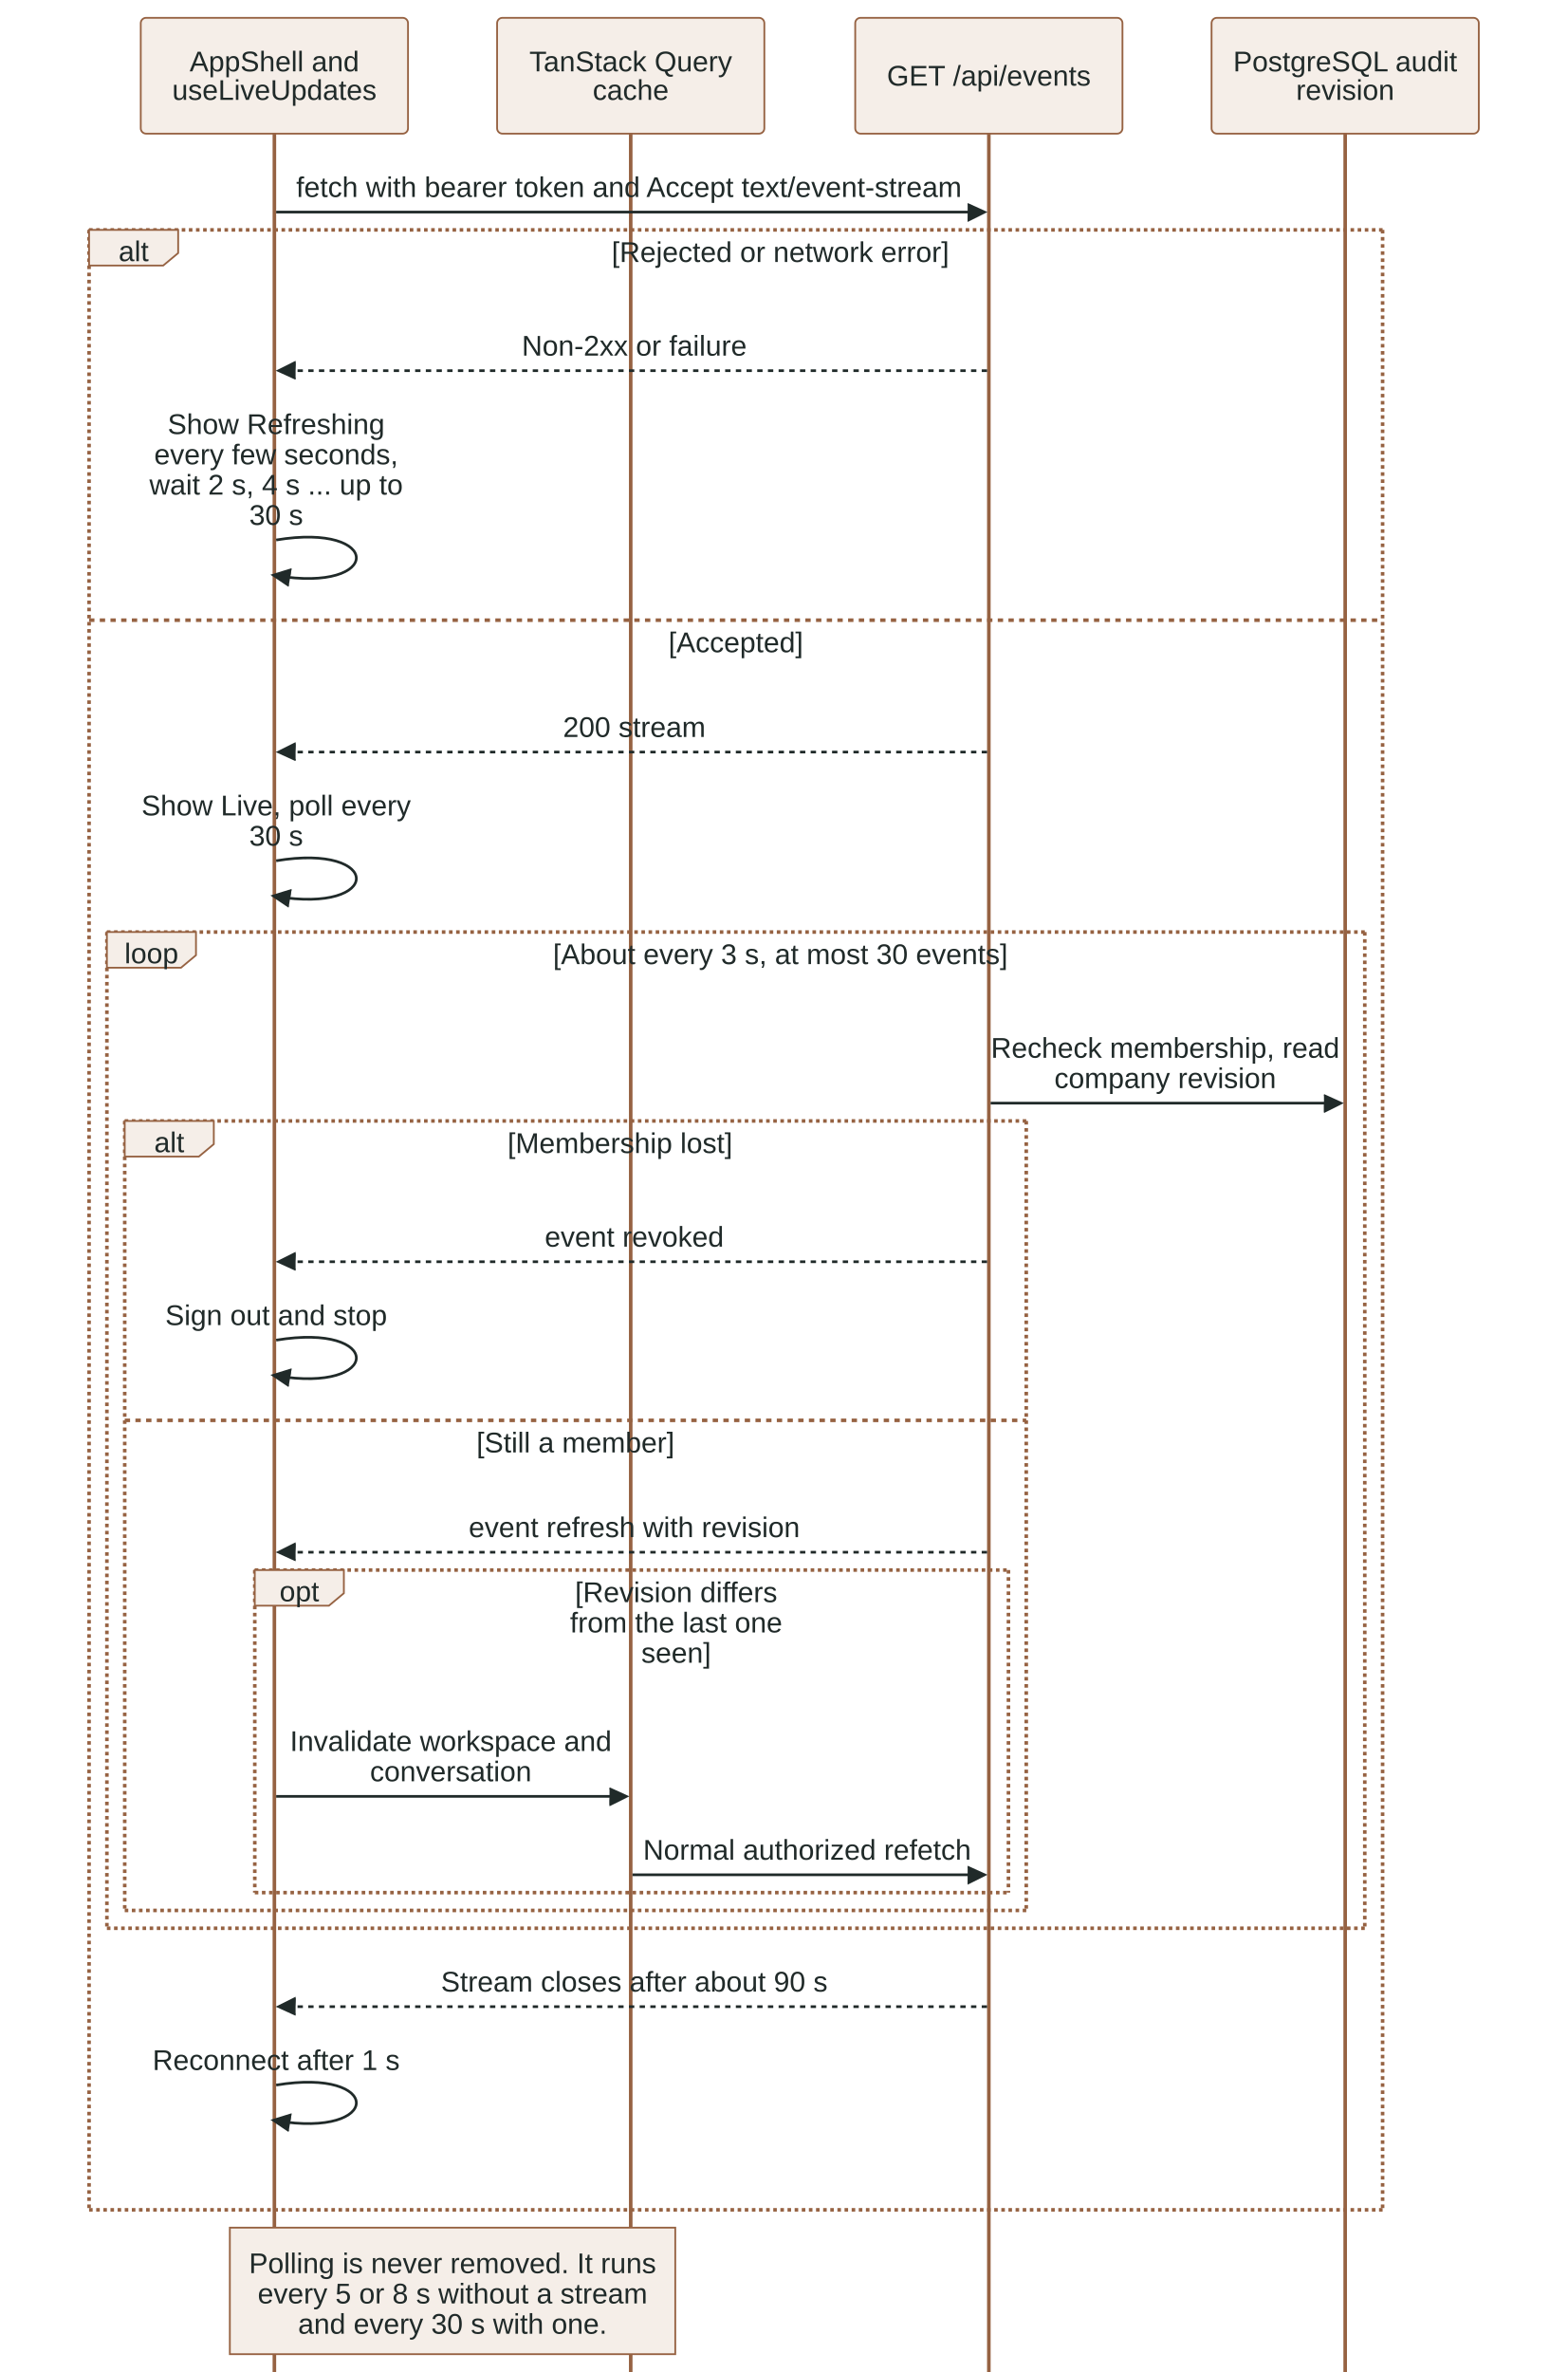
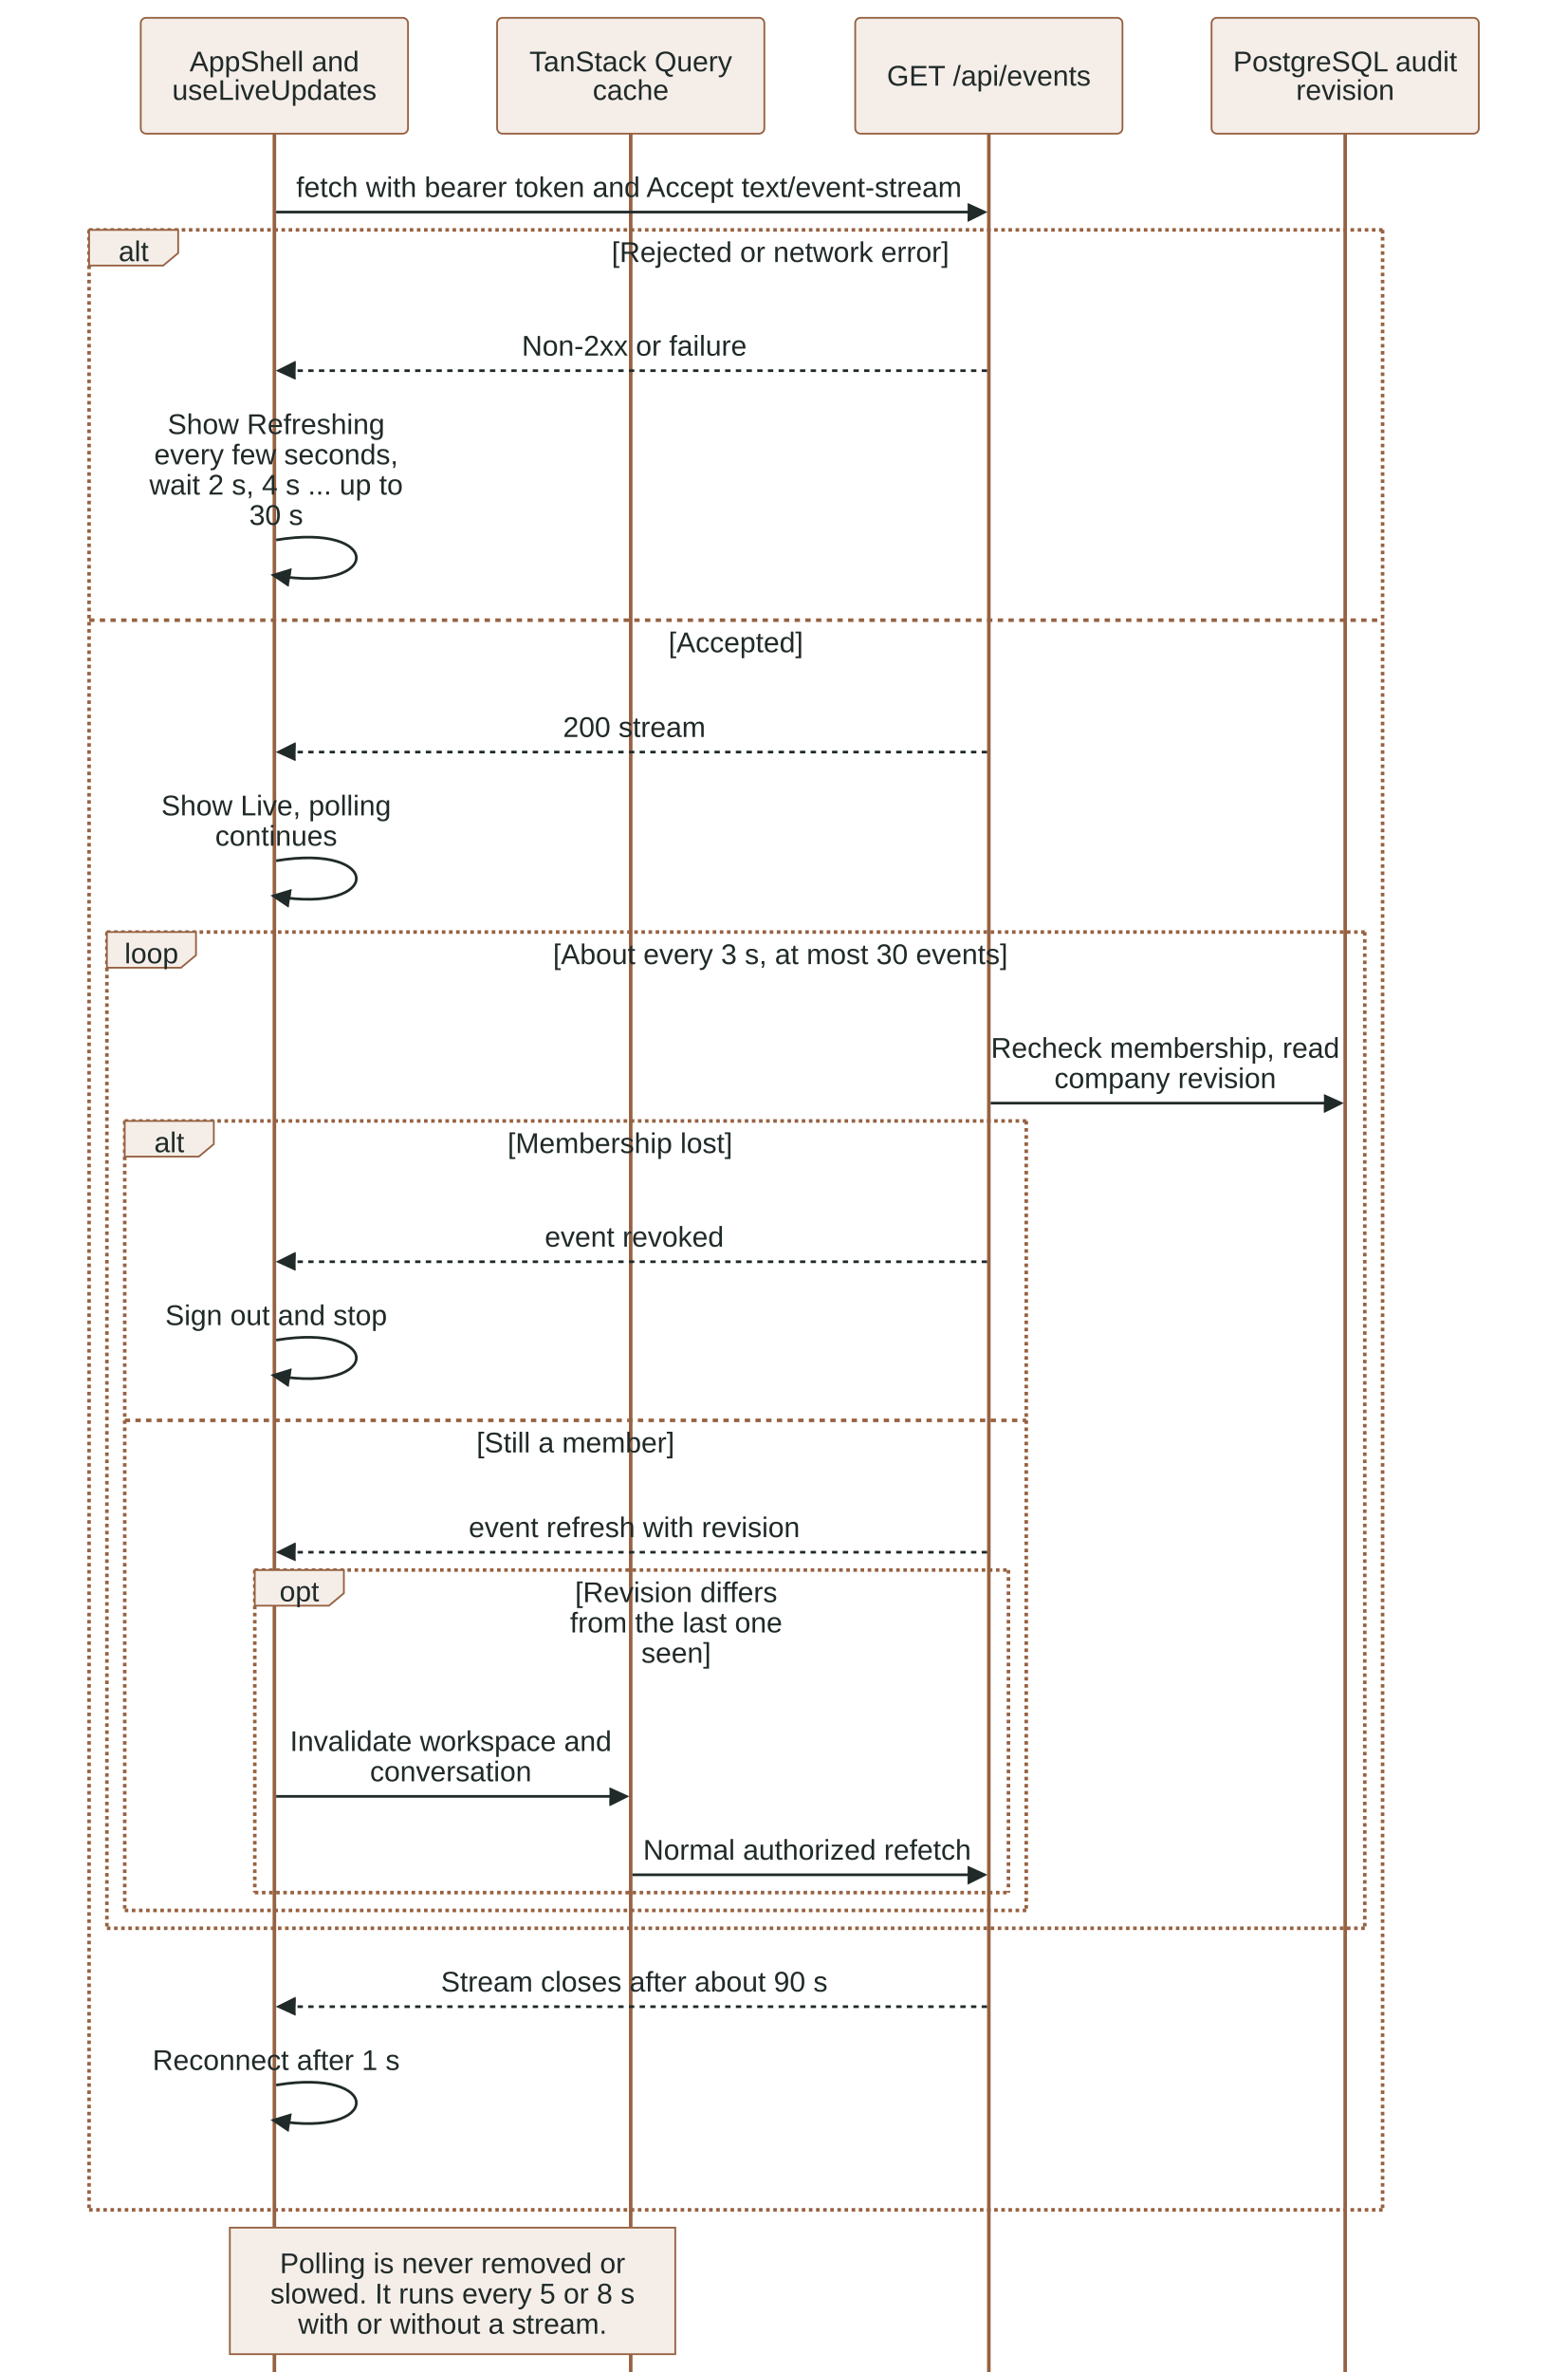
<svg xmlns="http://www.w3.org/2000/svg" id="luma_frontend_live_updates" width="100%" style="max-width: 880px; background-color: rgb(255, 255, 255);" viewBox="-79 -10 880 1331" role="graphics-document document" aria-roledescription="sequence" aria-describedby="chart-desc-luma_frontend_live_updates" aria-labelledby="chart-title-luma_frontend_live_updates">
  <g>
    <line id="actor14" x1="676" y1="65" x2="676" y2="2000" class="actor-line 200" stroke-width="0.5px" stroke="#999" name="DB" data-et="life-line" data-id="DB" />
    <g id="root-14" data-et="participant" data-type="participant" data-id="DB">
      <rect x="601" y="0" fill="#eaeaea" stroke="#666" width="150" height="65" name="DB" rx="3" ry="3" class="actor actor-top" />
      <text x="676" y="32.5" dominant-baseline="central" alignment-baseline="central" class="actor actor-box" style="text-anchor: middle; font-size: 16px; font-weight: 400; font-family: Arial, sans-serif;">
        <tspan x="676" dy="-8">PostgreSQL audit</tspan>
      </text>
      <text x="676" y="32.5" dominant-baseline="central" alignment-baseline="central" class="actor actor-box" style="text-anchor: middle; font-size: 16px; font-weight: 400; font-family: Arial, sans-serif;">
        <tspan x="676" dy="8">revision</tspan>
      </text>
    </g>
  </g>
  <g>
    <line id="actor13" x1="476" y1="65" x2="476" y2="2000" class="actor-line 200" stroke-width="0.5px" stroke="#999" name="API" data-et="life-line" data-id="API" />
    <g id="root-13" data-et="participant" data-type="participant" data-id="API">
      <rect x="401" y="0" fill="#eaeaea" stroke="#666" width="150" height="65" name="API" rx="3" ry="3" class="actor actor-top" />
      <text x="476" y="32.5" dominant-baseline="central" alignment-baseline="central" class="actor actor-box" style="text-anchor: middle; font-size: 16px; font-weight: 400; font-family: Arial, sans-serif;">
        <tspan x="476" dy="0">GET /api/events</tspan>
      </text>
    </g>
  </g>
  <g>
    <line id="actor12" x1="275" y1="65" x2="275" y2="2000" class="actor-line 200" stroke-width="0.5px" stroke="#999" name="Q" data-et="life-line" data-id="Q" />
    <g id="root-12" data-et="participant" data-type="participant" data-id="Q">
      <rect x="200" y="0" fill="#eaeaea" stroke="#666" width="150" height="65" name="Q" rx="3" ry="3" class="actor actor-top" />
      <text x="275" y="32.5" dominant-baseline="central" alignment-baseline="central" class="actor actor-box" style="text-anchor: middle; font-size: 16px; font-weight: 400; font-family: Arial, sans-serif;">
        <tspan x="275" dy="-8">TanStack Query</tspan>
      </text>
      <text x="275" y="32.5" dominant-baseline="central" alignment-baseline="central" class="actor actor-box" style="text-anchor: middle; font-size: 16px; font-weight: 400; font-family: Arial, sans-serif;">
        <tspan x="275" dy="8">cache</tspan>
      </text>
    </g>
  </g>
  <g>
    <line id="actor11" x1="75" y1="65" x2="75" y2="2000" class="actor-line 200" stroke-width="0.5px" stroke="#999" name="UI" data-et="life-line" data-id="UI" />
    <g id="root-11" data-et="participant" data-type="participant" data-id="UI">
      <rect x="0" y="0" fill="#eaeaea" stroke="#666" width="150" height="65" name="UI" rx="3" ry="3" class="actor actor-top" />
      <text x="75" y="32.5" dominant-baseline="central" alignment-baseline="central" class="actor actor-box" style="text-anchor: middle; font-size: 16px; font-weight: 400; font-family: Arial, sans-serif;">
        <tspan x="75" dy="-8">AppShell and</tspan>
      </text>
      <text x="75" y="32.5" dominant-baseline="central" alignment-baseline="central" class="actor actor-box" style="text-anchor: middle; font-size: 16px; font-weight: 400; font-family: Arial, sans-serif;">
        <tspan x="75" dy="8">useLiveUpdates</tspan>
      </text>
    </g>
  </g>
  <style>#luma_frontend_live_updates{font-family:Arial,sans-serif;font-size:16px;fill:#202a29;}@keyframes edge-animation-frame{from{stroke-dashoffset:0;}}@keyframes dash{to{stroke-dashoffset:0;}}#luma_frontend_live_updates .edge-animation-slow{stroke-dasharray:9,5!important;stroke-dashoffset:900;animation:dash 50s linear infinite;stroke-linecap:round;}#luma_frontend_live_updates .edge-animation-fast{stroke-dasharray:9,5!important;stroke-dashoffset:900;animation:dash 20s linear infinite;stroke-linecap:round;}#luma_frontend_live_updates .error-icon{fill:#f7f8f5;}#luma_frontend_live_updates .error-text{fill:#08070a;stroke:#08070a;}#luma_frontend_live_updates .edge-thickness-normal{stroke-width:1px;}#luma_frontend_live_updates .edge-thickness-thick{stroke-width:3.5px;}#luma_frontend_live_updates .edge-pattern-solid{stroke-dasharray:0;}#luma_frontend_live_updates .edge-thickness-invisible{stroke-width:0;fill:none;}#luma_frontend_live_updates .edge-pattern-dashed{stroke-dasharray:3;}#luma_frontend_live_updates .edge-pattern-dotted{stroke-dasharray:2;}#luma_frontend_live_updates .marker{fill:#58645e;stroke:#58645e;}#luma_frontend_live_updates .marker.cross{stroke:#58645e;}#luma_frontend_live_updates svg{font-family:Arial,sans-serif;font-size:16px;}#luma_frontend_live_updates p{margin:0;}#luma_frontend_live_updates .actor{stroke:#966242;fill:#f5eee8;stroke-width:1;}#luma_frontend_live_updates rect.actor.outer-path[data-look="neo"]{filter:drop-shadow( 1px 2px 2px rgba(185,185,185,1));}#luma_frontend_live_updates rect.note[data-look="neo"]{stroke:#966242;fill:#f5eee8;filter:drop-shadow( 1px 2px 2px rgba(185,185,185,1));}#luma_frontend_live_updates text.actor&gt;tspan{fill:#202a29;stroke:none;}#luma_frontend_live_updates .actor-line{stroke:#966242;}#luma_frontend_live_updates .innerArc{stroke-width:1.5;stroke-dasharray:none;}#luma_frontend_live_updates .messageLine0{stroke-width:1.5;stroke-dasharray:none;stroke:#202a29;}#luma_frontend_live_updates .messageLine1{stroke-width:1.5;stroke-dasharray:2,2;stroke:#202a29;}#luma_frontend_live_updates [id$="-arrowhead"] path{fill:#202a29;stroke:#202a29;}#luma_frontend_live_updates .sequenceNumber{fill:#a79ba1;}#luma_frontend_live_updates [id$="-sequencenumber"]{fill:#202a29;}#luma_frontend_live_updates [id$="-crosshead"] path{fill:#202a29;stroke:#202a29;}#luma_frontend_live_updates .messageText{fill:#202a29;stroke:none;}#luma_frontend_live_updates .labelBox{stroke:#966242;fill:#f5eee8;filter:none;}#luma_frontend_live_updates .labelText,#luma_frontend_live_updates .labelText&gt;tspan{fill:#202a29;stroke:none;}#luma_frontend_live_updates .loopText,#luma_frontend_live_updates .loopText&gt;tspan{fill:#202a29;stroke:none;}#luma_frontend_live_updates .sectionTitle,#luma_frontend_live_updates .sectionTitle&gt;tspan{fill:#202a29;stroke:none;}#luma_frontend_live_updates .loopLine{stroke-width:2px;stroke-dasharray:2,2;stroke:#966242;fill:#966242;}#luma_frontend_live_updates .note{stroke:#966242;fill:#f5eee8;}#luma_frontend_live_updates .noteText,#luma_frontend_live_updates .noteText&gt;tspan{fill:#202a29;stroke:none;font-weight:normal;}#luma_frontend_live_updates .activation0{fill:#edf3ee;stroke:hsl(130, 20%, 84.118%);}#luma_frontend_live_updates .activation1{fill:#edf3ee;stroke:hsl(130, 20%, 84.118%);}#luma_frontend_live_updates .activation2{fill:#edf3ee;stroke:hsl(130, 20%, 84.118%);}#luma_frontend_live_updates .actorPopupMenu{position:absolute;}#luma_frontend_live_updates .actorPopupMenuPanel{position:absolute;fill:#f5eee8;box-shadow:0px 8px 16px 0px rgba(0,0,0,0.2);filter:drop-shadow(3px 5px 2px rgb(0 0 0 / 0.4));}#luma_frontend_live_updates .actor-man circle,#luma_frontend_live_updates line{fill:#f5eee8;stroke-width:2px;}#luma_frontend_live_updates g rect.rect{filter:drop-shadow( 1px 2px 2px rgba(185,185,185,1));stroke:#966242;}#luma_frontend_live_updates .node .neo-node{stroke:#966242;}#luma_frontend_live_updates [data-look="neo"].node rect,#luma_frontend_live_updates [data-look="neo"].cluster rect,#luma_frontend_live_updates [data-look="neo"].node polygon{stroke:url(#luma_frontend_live_updates-gradient);filter:drop-shadow( 1px 2px 2px rgba(185,185,185,1));}#luma_frontend_live_updates [data-look="neo"].swimlane.cluster rect{filter:none;}#luma_frontend_live_updates [data-look="neo"].node path{stroke:url(#luma_frontend_live_updates-gradient);stroke-width:1px;}#luma_frontend_live_updates [data-look="neo"].node .outer-path{filter:drop-shadow( 1px 2px 2px rgba(185,185,185,1));}#luma_frontend_live_updates [data-look="neo"].node .neo-line path{stroke:#966242;filter:none;}#luma_frontend_live_updates [data-look="neo"].node circle{stroke:url(#luma_frontend_live_updates-gradient);filter:drop-shadow( 1px 2px 2px rgba(185,185,185,1));}#luma_frontend_live_updates [data-look="neo"].node circle .state-start{fill:#000000;}#luma_frontend_live_updates [data-look="neo"].icon-shape .icon{fill:url(#luma_frontend_live_updates-gradient);filter:drop-shadow( 1px 2px 2px rgba(185,185,185,1));}#luma_frontend_live_updates [data-look="neo"].icon-shape .icon-neo path{stroke:url(#luma_frontend_live_updates-gradient);filter:drop-shadow( 1px 2px 2px rgba(185,185,185,1));}#luma_frontend_live_updates :root{--mermaid-font-family:Arial,sans-serif;}</style>
  <g />
  <defs>
    <symbol id="luma_frontend_live_updates-computer" width="24" height="24">
      <path transform="scale(.5)" d="M2 2v13h20v-13h-20zm18 11h-16v-9h16v9zm-10.228 6l.466-1h3.524l.467 1h-4.457zm14.228 3h-24l2-6h2.104l-1.33 4h18.45l-1.297-4h2.073l2 6zm-5-10h-14v-7h14v7z" />
    </symbol>
  </defs>
  <defs>
    <symbol id="luma_frontend_live_updates-database" fill-rule="evenodd" clip-rule="evenodd">
      <path transform="scale(.5)" d="M12.258.001l.256.004.255.005.253.008.251.01.249.012.247.015.246.016.242.019.241.02.239.023.236.024.233.027.231.028.229.031.225.032.223.034.22.036.217.038.214.04.211.041.208.043.205.045.201.046.198.048.194.05.191.051.187.053.183.054.18.056.175.057.172.059.168.06.163.061.16.063.155.064.15.066.074.033.073.033.071.034.07.034.069.035.068.035.067.035.066.035.064.036.064.036.062.036.06.036.06.037.058.037.058.037.055.038.055.038.053.038.052.038.051.039.05.039.048.039.047.039.045.04.044.04.043.04.041.04.04.041.039.041.037.041.036.041.034.041.033.042.032.042.03.042.029.042.027.042.026.043.024.043.023.043.021.043.02.043.018.044.017.043.015.044.013.044.012.044.011.045.009.044.007.045.006.045.004.045.002.045.001.045v17l-.001.045-.002.045-.004.045-.006.045-.007.045-.009.044-.011.045-.012.044-.013.044-.015.044-.017.043-.018.044-.02.043-.021.043-.023.043-.024.043-.026.043-.027.042-.029.042-.03.042-.032.042-.033.042-.034.041-.036.041-.037.041-.039.041-.04.041-.041.04-.043.04-.044.04-.045.04-.047.039-.048.039-.05.039-.051.039-.052.038-.053.038-.055.038-.055.038-.058.037-.058.037-.06.037-.06.036-.062.036-.064.036-.064.036-.066.035-.067.035-.068.035-.069.035-.07.034-.071.034-.073.033-.074.033-.15.066-.155.064-.16.063-.163.061-.168.06-.172.059-.175.057-.18.056-.183.054-.187.053-.191.051-.194.05-.198.048-.201.046-.205.045-.208.043-.211.041-.214.04-.217.038-.22.036-.223.034-.225.032-.229.031-.231.028-.233.027-.236.024-.239.023-.241.02-.242.019-.246.016-.247.015-.249.012-.251.01-.253.008-.255.005-.256.004-.258.001-.258-.001-.256-.004-.255-.005-.253-.008-.251-.01-.249-.012-.247-.015-.245-.016-.243-.019-.241-.02-.238-.023-.236-.024-.234-.027-.231-.028-.228-.031-.226-.032-.223-.034-.22-.036-.217-.038-.214-.04-.211-.041-.208-.043-.204-.045-.201-.046-.198-.048-.195-.05-.19-.051-.187-.053-.184-.054-.179-.056-.176-.057-.172-.059-.167-.06-.164-.061-.159-.063-.155-.064-.151-.066-.074-.033-.072-.033-.072-.034-.07-.034-.069-.035-.068-.035-.067-.035-.066-.035-.064-.036-.063-.036-.062-.036-.061-.036-.06-.037-.058-.037-.057-.037-.056-.038-.055-.038-.053-.038-.052-.038-.051-.039-.049-.039-.049-.039-.046-.039-.046-.04-.044-.04-.043-.04-.041-.04-.04-.041-.039-.041-.037-.041-.036-.041-.034-.041-.033-.042-.032-.042-.03-.042-.029-.042-.027-.042-.026-.043-.024-.043-.023-.043-.021-.043-.02-.043-.018-.044-.017-.043-.015-.044-.013-.044-.012-.044-.011-.045-.009-.044-.007-.045-.006-.045-.004-.045-.002-.045-.001-.045v-17l.001-.045.002-.045.004-.045.006-.045.007-.045.009-.044.011-.045.012-.044.013-.044.015-.044.017-.043.018-.044.02-.043.021-.043.023-.043.024-.043.026-.043.027-.042.029-.042.03-.042.032-.042.033-.042.034-.041.036-.041.037-.041.039-.041.04-.041.041-.04.043-.04.044-.04.046-.04.046-.039.049-.039.049-.039.051-.039.052-.038.053-.038.055-.038.056-.038.057-.037.058-.037.06-.037.061-.036.062-.036.063-.036.064-.036.066-.035.067-.035.068-.035.069-.035.07-.034.072-.034.072-.033.074-.033.151-.066.155-.064.159-.063.164-.061.167-.06.172-.059.176-.057.179-.056.184-.054.187-.053.19-.051.195-.05.198-.048.201-.046.204-.045.208-.043.211-.041.214-.04.217-.038.22-.036.223-.034.226-.032.228-.031.231-.028.234-.027.236-.024.238-.023.241-.02.243-.019.245-.016.247-.015.249-.012.251-.01.253-.008.255-.005.256-.004.258-.001.258.001zm-9.258 20.499v.01l.001.021.003.021.004.022.005.021.006.022.007.022.009.023.01.022.011.023.012.023.013.023.015.023.016.024.017.023.018.024.019.024.021.024.022.025.023.024.024.025.052.049.056.05.061.051.066.051.07.051.075.051.079.052.084.052.088.052.092.052.097.052.102.051.105.052.11.052.114.051.119.051.123.051.127.05.131.05.135.05.139.048.144.049.147.047.152.047.155.047.16.045.163.045.167.043.171.043.176.041.178.041.183.039.187.039.19.037.194.035.197.035.202.033.204.031.209.03.212.029.216.027.219.025.222.024.226.021.23.02.233.018.236.016.24.015.243.012.246.01.249.008.253.005.256.004.259.001.26-.001.257-.004.254-.005.25-.008.247-.011.244-.012.241-.014.237-.016.233-.018.231-.021.226-.021.224-.024.22-.026.216-.027.212-.028.21-.031.205-.031.202-.034.198-.034.194-.036.191-.037.187-.039.183-.04.179-.04.175-.042.172-.043.168-.044.163-.045.16-.046.155-.046.152-.047.148-.048.143-.049.139-.049.136-.05.131-.05.126-.05.123-.051.118-.052.114-.051.11-.052.106-.052.101-.052.096-.052.092-.052.088-.053.083-.051.079-.052.074-.052.07-.051.065-.051.06-.051.056-.05.051-.05.023-.024.023-.025.021-.024.02-.024.019-.024.018-.024.017-.024.015-.023.014-.024.013-.023.012-.023.01-.023.01-.022.008-.022.006-.022.006-.022.004-.022.004-.021.001-.021.001-.021v-4.127l-.077.055-.08.053-.083.054-.085.053-.087.052-.09.052-.093.051-.095.05-.097.05-.1.049-.102.049-.105.048-.106.047-.109.047-.111.046-.114.045-.115.045-.118.044-.12.043-.122.042-.124.042-.126.041-.128.04-.13.04-.132.038-.134.038-.135.037-.138.037-.139.035-.142.035-.143.034-.144.033-.147.032-.148.031-.15.03-.151.03-.153.029-.154.027-.156.027-.158.026-.159.025-.161.024-.162.023-.163.022-.165.021-.166.02-.167.019-.169.018-.169.017-.171.016-.173.015-.173.014-.175.013-.175.012-.177.011-.178.01-.179.008-.179.008-.181.006-.182.005-.182.004-.184.003-.184.002h-.37l-.184-.002-.184-.003-.182-.004-.182-.005-.181-.006-.179-.008-.179-.008-.178-.01-.176-.011-.176-.012-.175-.013-.173-.014-.172-.015-.171-.016-.17-.017-.169-.018-.167-.019-.166-.02-.165-.021-.163-.022-.162-.023-.161-.024-.159-.025-.157-.026-.156-.027-.155-.027-.153-.029-.151-.03-.15-.03-.148-.031-.146-.032-.145-.033-.143-.034-.141-.035-.14-.035-.137-.037-.136-.037-.134-.038-.132-.038-.13-.04-.128-.04-.126-.041-.124-.042-.122-.042-.12-.044-.117-.043-.116-.045-.113-.045-.112-.046-.109-.047-.106-.047-.105-.048-.102-.049-.1-.049-.097-.05-.095-.05-.093-.052-.09-.051-.087-.052-.085-.053-.083-.054-.08-.054-.077-.054v4.127zm0-5.654v.011l.001.021.003.021.004.021.005.022.006.022.007.022.009.022.01.022.011.023.012.023.013.023.015.024.016.023.017.024.018.024.019.024.021.024.022.024.023.025.024.024.052.05.056.05.061.05.066.051.07.051.075.052.079.051.084.052.088.052.092.052.097.052.102.052.105.052.11.051.114.051.119.052.123.05.127.051.131.05.135.049.139.049.144.048.147.048.152.047.155.046.16.045.163.045.167.044.171.042.176.042.178.04.183.04.187.038.19.037.194.036.197.034.202.033.204.032.209.03.212.028.216.027.219.025.222.024.226.022.23.02.233.018.236.016.24.014.243.012.246.01.249.008.253.006.256.003.259.001.26-.001.257-.003.254-.006.25-.008.247-.01.244-.012.241-.015.237-.016.233-.018.231-.02.226-.022.224-.024.22-.025.216-.027.212-.029.21-.03.205-.032.202-.033.198-.035.194-.036.191-.037.187-.039.183-.039.179-.041.175-.042.172-.043.168-.044.163-.045.16-.045.155-.047.152-.047.148-.048.143-.048.139-.05.136-.049.131-.05.126-.051.123-.051.118-.051.114-.052.11-.052.106-.052.101-.052.096-.052.092-.052.088-.052.083-.052.079-.052.074-.051.07-.052.065-.051.06-.05.056-.051.051-.049.023-.025.023-.024.021-.025.02-.024.019-.024.018-.024.017-.024.015-.023.014-.023.013-.024.012-.022.01-.023.01-.023.008-.022.006-.022.006-.022.004-.021.004-.022.001-.021.001-.021v-4.139l-.077.054-.08.054-.083.054-.085.052-.087.053-.09.051-.093.051-.095.051-.097.05-.1.049-.102.049-.105.048-.106.047-.109.047-.111.046-.114.045-.115.044-.118.044-.12.044-.122.042-.124.042-.126.041-.128.04-.13.039-.132.039-.134.038-.135.037-.138.036-.139.036-.142.035-.143.033-.144.033-.147.033-.148.031-.15.03-.151.03-.153.028-.154.028-.156.027-.158.026-.159.025-.161.024-.162.023-.163.022-.165.021-.166.02-.167.019-.169.018-.169.017-.171.016-.173.015-.173.014-.175.013-.175.012-.177.011-.178.009-.179.009-.179.007-.181.007-.182.005-.182.004-.184.003-.184.002h-.37l-.184-.002-.184-.003-.182-.004-.182-.005-.181-.007-.179-.007-.179-.009-.178-.009-.176-.011-.176-.012-.175-.013-.173-.014-.172-.015-.171-.016-.17-.017-.169-.018-.167-.019-.166-.02-.165-.021-.163-.022-.162-.023-.161-.024-.159-.025-.157-.026-.156-.027-.155-.028-.153-.028-.151-.03-.15-.03-.148-.031-.146-.033-.145-.033-.143-.033-.141-.035-.14-.036-.137-.036-.136-.037-.134-.038-.132-.039-.13-.039-.128-.04-.126-.041-.124-.042-.122-.043-.12-.043-.117-.044-.116-.044-.113-.046-.112-.046-.109-.046-.106-.047-.105-.048-.102-.049-.1-.049-.097-.05-.095-.051-.093-.051-.09-.051-.087-.053-.085-.052-.083-.054-.08-.054-.077-.054v4.139zm0-5.666v.011l.001.02.003.022.004.021.005.022.006.021.007.022.009.023.01.022.011.023.012.023.013.023.015.023.016.024.017.024.018.023.019.024.021.025.022.024.023.024.024.025.052.05.056.05.061.05.066.051.07.051.075.052.079.051.084.052.088.052.092.052.097.052.102.052.105.051.11.052.114.051.119.051.123.051.127.05.131.05.135.05.139.049.144.048.147.048.152.047.155.046.16.045.163.045.167.043.171.043.176.042.178.04.183.04.187.038.19.037.194.036.197.034.202.033.204.032.209.03.212.028.216.027.219.025.222.024.226.021.23.02.233.018.236.017.24.014.243.012.246.01.249.008.253.006.256.003.259.001.26-.001.257-.003.254-.006.25-.008.247-.01.244-.013.241-.014.237-.016.233-.018.231-.02.226-.022.224-.024.22-.025.216-.027.212-.029.21-.03.205-.032.202-.033.198-.035.194-.036.191-.037.187-.039.183-.039.179-.041.175-.042.172-.043.168-.044.163-.045.16-.045.155-.047.152-.047.148-.048.143-.049.139-.049.136-.049.131-.051.126-.05.123-.051.118-.052.114-.051.11-.052.106-.052.101-.052.096-.052.092-.052.088-.052.083-.052.079-.052.074-.052.07-.051.065-.051.06-.051.056-.05.051-.049.023-.025.023-.025.021-.024.02-.024.019-.024.018-.024.017-.024.015-.023.014-.024.013-.023.012-.023.01-.022.01-.023.008-.022.006-.022.006-.022.004-.022.004-.021.001-.021.001-.021v-4.153l-.077.054-.08.054-.083.053-.085.053-.087.053-.09.051-.093.051-.095.051-.097.05-.1.049-.102.048-.105.048-.106.048-.109.046-.111.046-.114.046-.115.044-.118.044-.12.043-.122.043-.124.042-.126.041-.128.04-.13.039-.132.039-.134.038-.135.037-.138.036-.139.036-.142.034-.143.034-.144.033-.147.032-.148.032-.15.03-.151.03-.153.028-.154.028-.156.027-.158.026-.159.024-.161.024-.162.023-.163.023-.165.021-.166.02-.167.019-.169.018-.169.017-.171.016-.173.015-.173.014-.175.013-.175.012-.177.01-.178.01-.179.009-.179.007-.181.006-.182.006-.182.004-.184.003-.184.001-.185.001-.185-.001-.184-.001-.184-.003-.182-.004-.182-.006-.181-.006-.179-.007-.179-.009-.178-.01-.176-.01-.176-.012-.175-.013-.173-.014-.172-.015-.171-.016-.17-.017-.169-.018-.167-.019-.166-.02-.165-.021-.163-.023-.162-.023-.161-.024-.159-.024-.157-.026-.156-.027-.155-.028-.153-.028-.151-.03-.15-.03-.148-.032-.146-.032-.145-.033-.143-.034-.141-.034-.14-.036-.137-.036-.136-.037-.134-.038-.132-.039-.13-.039-.128-.041-.126-.041-.124-.041-.122-.043-.12-.043-.117-.044-.116-.044-.113-.046-.112-.046-.109-.046-.106-.048-.105-.048-.102-.048-.1-.05-.097-.049-.095-.051-.093-.051-.09-.052-.087-.052-.085-.053-.083-.053-.08-.054-.077-.054v4.153zm8.74-8.179l-.257.004-.254.005-.25.008-.247.011-.244.012-.241.014-.237.016-.233.018-.231.021-.226.022-.224.023-.22.026-.216.027-.212.028-.21.031-.205.032-.202.033-.198.034-.194.036-.191.038-.187.038-.183.04-.179.041-.175.042-.172.043-.168.043-.163.045-.16.046-.155.046-.152.048-.148.048-.143.048-.139.049-.136.05-.131.05-.126.051-.123.051-.118.051-.114.052-.11.052-.106.052-.101.052-.096.052-.092.052-.088.052-.083.052-.079.052-.074.051-.07.052-.065.051-.06.05-.056.05-.051.05-.023.025-.023.024-.021.024-.02.025-.019.024-.018.024-.017.023-.015.024-.014.023-.013.023-.012.023-.01.023-.01.022-.008.022-.006.023-.006.021-.004.022-.004.021-.001.021-.001.021.001.021.001.021.004.021.004.022.006.021.006.023.008.022.01.022.01.023.012.023.013.023.014.023.015.024.017.023.018.024.019.024.02.025.021.024.023.024.023.025.051.05.056.05.06.05.065.051.07.052.074.051.079.052.083.052.088.052.092.052.096.052.101.052.106.052.11.052.114.052.118.051.123.051.126.051.131.05.136.05.139.049.143.048.148.048.152.048.155.046.16.046.163.045.168.043.172.043.175.042.179.041.183.04.187.038.191.038.194.036.198.034.202.033.205.032.21.031.212.028.216.027.22.026.224.023.226.022.231.021.233.018.237.016.241.014.244.012.247.011.25.008.254.005.257.004.26.001.26-.001.257-.004.254-.005.25-.008.247-.011.244-.012.241-.014.237-.016.233-.018.231-.021.226-.022.224-.023.22-.026.216-.027.212-.028.21-.031.205-.032.202-.033.198-.034.194-.036.191-.038.187-.038.183-.04.179-.041.175-.042.172-.043.168-.043.163-.045.16-.046.155-.046.152-.048.148-.048.143-.048.139-.049.136-.05.131-.05.126-.051.123-.051.118-.051.114-.052.11-.052.106-.052.101-.052.096-.052.092-.052.088-.052.083-.052.079-.052.074-.051.07-.052.065-.051.06-.05.056-.05.051-.05.023-.025.023-.024.021-.024.02-.025.019-.024.018-.024.017-.023.015-.024.014-.023.013-.023.012-.023.01-.023.01-.022.008-.022.006-.023.006-.021.004-.022.004-.021.001-.021.001-.021-.001-.021-.001-.021-.004-.021-.004-.022-.006-.021-.006-.023-.008-.022-.01-.022-.01-.023-.012-.023-.013-.023-.014-.023-.015-.024-.017-.023-.018-.024-.019-.024-.02-.025-.021-.024-.023-.024-.023-.025-.051-.05-.056-.05-.06-.05-.065-.051-.07-.052-.074-.051-.079-.052-.083-.052-.088-.052-.092-.052-.096-.052-.101-.052-.106-.052-.11-.052-.114-.052-.118-.051-.123-.051-.126-.051-.131-.05-.136-.05-.139-.049-.143-.048-.148-.048-.152-.048-.155-.046-.16-.046-.163-.045-.168-.043-.172-.043-.175-.042-.179-.041-.183-.04-.187-.038-.191-.038-.194-.036-.198-.034-.202-.033-.205-.032-.21-.031-.212-.028-.216-.027-.22-.026-.224-.023-.226-.022-.231-.021-.233-.018-.237-.016-.241-.014-.244-.012-.247-.011-.25-.008-.254-.005-.257-.004-.26-.001-.26.001z" />
    </symbol>
  </defs>
  <defs>
    <symbol id="luma_frontend_live_updates-clock" width="24" height="24">
      <path transform="scale(.5)" d="M12 2c5.514 0 10 4.486 10 10s-4.486 10-10 10-10-4.486-10-10 4.486-10 10-10zm0-2c-6.627 0-12 5.373-12 12s5.373 12 12 12 12-5.373 12-12-5.373-12-12-12zm5.848 12.459c.202.038.202.333.001.372-1.907.361-6.045 1.111-6.547 1.111-.719 0-1.301-.582-1.301-1.301 0-.512.77-5.447 1.125-7.445.034-.192.312-.181.343.014l.985 6.238 5.394 1.011z" />
    </symbol>
  </defs>
  <defs>
    <marker id="luma_frontend_live_updates-arrowhead" refX="7.9" refY="5" markerUnits="userSpaceOnUse" markerWidth="12" markerHeight="12" orient="auto-start-reverse">
      <path d="M -1 0 L 10 5 L 0 10 z" />
    </marker>
  </defs>
  <defs>
    <marker id="luma_frontend_live_updates-crosshead" markerWidth="15" markerHeight="8" orient="auto" refX="4" refY="4.5">
      <path fill="none" stroke="#000000" stroke-width="1pt" d="M 1,2 L 6,7 M 6,2 L 1,7" style="stroke-dasharray: 0, 0;" />
    </marker>
  </defs>
  <defs>
    <marker id="luma_frontend_live_updates-filled-head" refX="15.5" refY="7" markerWidth="20" markerHeight="28" orient="auto">
      <path d="M 18,7 L9,13 L14,7 L9,1 Z" />
    </marker>
  </defs>
  <defs>
    <marker id="luma_frontend_live_updates-sequencenumber" refX="15" refY="15" markerWidth="60" markerHeight="40" orient="auto">
      <circle cx="15" cy="15" r="6" />
    </marker>
  </defs>
  <defs>
    <marker id="luma_frontend_live_updates-solidTopArrowHead" refX="7.9" refY="7.25" markerUnits="userSpaceOnUse" markerWidth="12" markerHeight="12" orient="auto-start-reverse">
      <path d="M 0 0 L 10 8 L 0 8 z" />
    </marker>
  </defs>
  <defs>
    <marker id="luma_frontend_live_updates-solidBottomArrowHead" refX="7.9" refY="0.75" markerUnits="userSpaceOnUse" markerWidth="12" markerHeight="12" orient="auto-start-reverse">
      <path d="M 0 0 L 10 0 L 0 8 z" />
    </marker>
  </defs>
  <defs>
    <marker id="luma_frontend_live_updates-stickTopArrowHead" refX="7.5" refY="7" markerUnits="userSpaceOnUse" markerWidth="12" markerHeight="12" orient="auto-start-reverse">
      <path d="M 0 0 L 7 7" stroke="black" stroke-width="1.5" fill="none" />
    </marker>
  </defs>
  <defs>
    <marker id="luma_frontend_live_updates-stickBottomArrowHead" refX="7.5" refY="0" markerUnits="userSpaceOnUse" markerWidth="12" markerHeight="12" orient="auto-start-reverse">
      <path d="M 0 7 L 7 0" stroke="black" stroke-width="1.5" fill="none" />
    </marker>
  </defs>
  <g data-et="control-structure" data-id="i17">
    <line x1="64" y1="871" x2="487" y2="871" class="loopLine" />
    <line x1="487" y1="871" x2="487" y2="1052" class="loopLine" />
    <line x1="64" y1="1052" x2="487" y2="1052" class="loopLine" />
    <line x1="64" y1="871" x2="64" y2="1052" class="loopLine" />
    <polygon points="64,871 114,871 114,884 105.6,891 64,891" class="labelBox" />
    <text x="89" y="884" text-anchor="middle" dominant-baseline="middle" alignment-baseline="middle" class="labelText" style="font-family: Arial, sans-serif; font-size: 16px; font-weight: 400;">opt</text>
    <text x="300.5" y="889" text-anchor="middle" class="loopText" style="font-family: Arial, sans-serif; font-size: 16px; font-weight: 400;">
      <tspan x="300.5">[Revision differs</tspan>
    </text>
    <text x="300.5" y="906" text-anchor="middle" class="loopText" style="font-family: Arial, sans-serif; font-size: 16px; font-weight: 400;">
      <tspan x="300.5">from the last one</tspan>
    </text>
    <text x="300.5" y="923" text-anchor="middle" class="loopText" style="font-family: Arial, sans-serif; font-size: 16px; font-weight: 400;">
      <tspan x="300.5">seen]</tspan>
    </text>
  </g>
  <g data-et="control-structure" data-id="i18">
    <line x1="-9" y1="619" x2="497" y2="619" class="loopLine" />
    <line x1="497" y1="619" x2="497" y2="1062" class="loopLine" />
    <line x1="-9" y1="1062" x2="497" y2="1062" class="loopLine" />
    <line x1="-9" y1="619" x2="-9" y2="1062" class="loopLine" />
    <line x1="-9" y1="787" x2="497" y2="787" class="loopLine" style="stroke-dasharray: 3, 3;" />
    <polygon points="-9,619 41,619 41,632 32.6,639 -9,639" class="labelBox" />
    <text x="16" y="632" text-anchor="middle" dominant-baseline="middle" alignment-baseline="middle" class="labelText" style="font-family: Arial, sans-serif; font-size: 16px; font-weight: 400;">alt</text>
    <text x="269" y="637" text-anchor="middle" class="loopText" style="font-family: Arial, sans-serif; font-size: 16px; font-weight: 400;">
      <tspan x="269">[Membership lost]</tspan>
    </text>
    <text x="244" y="805" text-anchor="middle" class="sectionTitle" style="font-family: Arial, sans-serif; font-size: 16px; font-weight: 400;">[Still a member]</text>
  </g>
  <g data-et="control-structure" data-id="i19">
    <line x1="-19" y1="513" x2="687" y2="513" class="loopLine" />
    <line x1="687" y1="513" x2="687" y2="1072" class="loopLine" />
    <line x1="-19" y1="1072" x2="687" y2="1072" class="loopLine" />
    <line x1="-19" y1="513" x2="-19" y2="1072" class="loopLine" />
    <polygon points="-19,513 31,513 31,526 22.6,533 -19,533" class="labelBox" />
    <text x="6" y="526" text-anchor="middle" dominant-baseline="middle" alignment-baseline="middle" class="labelText" style="font-family: Arial, sans-serif; font-size: 16px; font-weight: 400;">loop</text>
    <text x="359" y="531" text-anchor="middle" class="loopText" style="font-family: Arial, sans-serif; font-size: 16px; font-weight: 400;">
      <tspan x="359">[About every 3 s, at most 30 events]</tspan>
    </text>
  </g>
  <g data-et="control-structure" data-id="i22">
    <line x1="-29" y1="119" x2="697" y2="119" class="loopLine" />
    <line x1="697" y1="119" x2="697" y2="1230" class="loopLine" />
    <line x1="-29" y1="1230" x2="697" y2="1230" class="loopLine" />
    <line x1="-29" y1="119" x2="-29" y2="1230" class="loopLine" />
    <line x1="-29" y1="338" x2="697" y2="338" class="loopLine" style="stroke-dasharray: 3, 3;" />
    <polygon points="-29,119 21,119 21,132 12.6,139 -29,139" class="labelBox" />
    <text x="-4" y="132" text-anchor="middle" dominant-baseline="middle" alignment-baseline="middle" class="labelText" style="font-family: Arial, sans-serif; font-size: 16px; font-weight: 400;">alt</text>
    <text x="359" y="137" text-anchor="middle" class="loopText" style="font-family: Arial, sans-serif; font-size: 16px; font-weight: 400;">
      <tspan x="359">[Rejected or network error]</tspan>
    </text>
    <text x="334" y="356" text-anchor="middle" class="sectionTitle" style="font-family: Arial, sans-serif; font-size: 16px; font-weight: 400;">[Accepted]</text>
  </g>
  <g data-et="note" data-id="i23">
    <rect x="50" y="1240" fill="#EDF2AE" stroke="#666" width="250" height="71" class="note" />
    <text x="175" y="1245" text-anchor="middle" dominant-baseline="middle" alignment-baseline="middle" class="noteText" dy="1em" style="font-family: Arial, sans-serif; font-size: 16px; font-weight: 400;">
-       <tspan x="175">Polling is never removed. It runs</tspan>
+       <tspan x="175">Polling is never removed or</tspan>
    </text>
    <text x="175" y="1262" text-anchor="middle" dominant-baseline="middle" alignment-baseline="middle" class="noteText" dy="1em" style="font-family: Arial, sans-serif; font-size: 16px; font-weight: 400;">
-       <tspan x="175">every 5 or 8 s without a stream</tspan>
+       <tspan x="175">slowed. It runs every 5 or 8 s</tspan>
    </text>
    <text x="175" y="1279" text-anchor="middle" dominant-baseline="middle" alignment-baseline="middle" class="noteText" dy="1em" style="font-family: Arial, sans-serif; font-size: 16px; font-weight: 400;">
-       <tspan x="175">and every 30 s with one.</tspan>
+       <tspan x="175">with or without a stream.</tspan>
    </text>
  </g>
  <text x="274" y="80" text-anchor="middle" dominant-baseline="middle" alignment-baseline="middle" class="messageText" dy="1em" style="font-family: Arial, sans-serif; font-size: 16px; font-weight: 400;">fetch with bearer token and Accept text/event-stream</text>
  <line x1="76" y1="109" x2="472" y2="109" class="messageLine0" data-et="message" data-id="i0" data-from="UI" data-to="API" stroke-width="2" stroke="none" marker-end="url(#luma_frontend_live_updates-arrowhead)" style="fill: none;" />
  <text x="277" y="169" text-anchor="middle" dominant-baseline="middle" alignment-baseline="middle" class="messageText" dy="1em" style="font-family: Arial, sans-serif; font-size: 16px; font-weight: 400;">Non-2xx or failure</text>
  <line x1="475" y1="198" x2="79" y2="198" class="messageLine1" data-et="message" data-id="i2" data-from="API" data-to="UI" stroke-width="2" stroke="none" marker-end="url(#luma_frontend_live_updates-arrowhead)" style="stroke-dasharray: 3, 3; fill: none;" />
  <text x="76" y="213" text-anchor="middle" dominant-baseline="middle" alignment-baseline="middle" class="messageText" dy="1em" style="font-family: Arial, sans-serif; font-size: 16px; font-weight: 400;">Show Refreshing</text>
  <text x="76" y="230" text-anchor="middle" dominant-baseline="middle" alignment-baseline="middle" class="messageText" dy="1em" style="font-family: Arial, sans-serif; font-size: 16px; font-weight: 400;">every few seconds,</text>
  <text x="76" y="247" text-anchor="middle" dominant-baseline="middle" alignment-baseline="middle" class="messageText" dy="1em" style="font-family: Arial, sans-serif; font-size: 16px; font-weight: 400;">wait 2 s, 4 s ... up to</text>
  <text x="76" y="264" text-anchor="middle" dominant-baseline="middle" alignment-baseline="middle" class="messageText" dy="1em" style="font-family: Arial, sans-serif; font-size: 16px; font-weight: 400;">30 s</text>
  <path d="M 76,293 C 136,283 136,323 76,313" class="messageLine0" data-et="message" data-id="i3" data-from="UI" data-to="UI" stroke-width="2" stroke="none" marker-end="url(#luma_frontend_live_updates-arrowhead)" style="fill: none;" />
  <text x="277" y="383" text-anchor="middle" dominant-baseline="middle" alignment-baseline="middle" class="messageText" dy="1em" style="font-family: Arial, sans-serif; font-size: 16px; font-weight: 400;">200 stream</text>
  <line x1="475" y1="412" x2="79" y2="412" class="messageLine1" data-et="message" data-id="i5" data-from="API" data-to="UI" stroke-width="2" stroke="none" marker-end="url(#luma_frontend_live_updates-arrowhead)" style="stroke-dasharray: 3, 3; fill: none;" />
-   <text x="76" y="427" text-anchor="middle" dominant-baseline="middle" alignment-baseline="middle" class="messageText" dy="1em" style="font-family: Arial, sans-serif; font-size: 16px; font-weight: 400;">Show Live, poll every</text>
-   <text x="76" y="444" text-anchor="middle" dominant-baseline="middle" alignment-baseline="middle" class="messageText" dy="1em" style="font-family: Arial, sans-serif; font-size: 16px; font-weight: 400;">30 s</text>
+   <text x="76" y="427" text-anchor="middle" dominant-baseline="middle" alignment-baseline="middle" class="messageText" dy="1em" style="font-family: Arial, sans-serif; font-size: 16px; font-weight: 400;">Show Live, polling</text>
+   <text x="76" y="444" text-anchor="middle" dominant-baseline="middle" alignment-baseline="middle" class="messageText" dy="1em" style="font-family: Arial, sans-serif; font-size: 16px; font-weight: 400;">continues</text>
  <path d="M 76,473 C 136,463 136,503 76,493" class="messageLine0" data-et="message" data-id="i6" data-from="UI" data-to="UI" stroke-width="2" stroke="none" marker-end="url(#luma_frontend_live_updates-arrowhead)" style="fill: none;" />
  <text x="575" y="563" text-anchor="middle" dominant-baseline="middle" alignment-baseline="middle" class="messageText" dy="1em" style="font-family: Arial, sans-serif; font-size: 16px; font-weight: 400;">Recheck membership, read</text>
  <text x="575" y="580" text-anchor="middle" dominant-baseline="middle" alignment-baseline="middle" class="messageText" dy="1em" style="font-family: Arial, sans-serif; font-size: 16px; font-weight: 400;">company revision</text>
  <line x1="477" y1="609" x2="672" y2="609" class="messageLine0" data-et="message" data-id="i8" data-from="API" data-to="DB" stroke-width="2" stroke="none" marker-end="url(#luma_frontend_live_updates-arrowhead)" style="fill: none;" />
  <text x="277" y="669" text-anchor="middle" dominant-baseline="middle" alignment-baseline="middle" class="messageText" dy="1em" style="font-family: Arial, sans-serif; font-size: 16px; font-weight: 400;">event revoked</text>
  <line x1="475" y1="698" x2="79" y2="698" class="messageLine1" data-et="message" data-id="i10" data-from="API" data-to="UI" stroke-width="2" stroke="none" marker-end="url(#luma_frontend_live_updates-arrowhead)" style="stroke-dasharray: 3, 3; fill: none;" />
  <text x="76" y="713" text-anchor="middle" dominant-baseline="middle" alignment-baseline="middle" class="messageText" dy="1em" style="font-family: Arial, sans-serif; font-size: 16px; font-weight: 400;">Sign out and stop</text>
  <path d="M 76,742 C 136,732 136,772 76,762" class="messageLine0" data-et="message" data-id="i11" data-from="UI" data-to="UI" stroke-width="2" stroke="none" marker-end="url(#luma_frontend_live_updates-arrowhead)" style="fill: none;" />
  <text x="277" y="832" text-anchor="middle" dominant-baseline="middle" alignment-baseline="middle" class="messageText" dy="1em" style="font-family: Arial, sans-serif; font-size: 16px; font-weight: 400;">event refresh with revision</text>
  <line x1="475" y1="861" x2="79" y2="861" class="messageLine1" data-et="message" data-id="i13" data-from="API" data-to="UI" stroke-width="2" stroke="none" marker-end="url(#luma_frontend_live_updates-arrowhead)" style="stroke-dasharray: 3, 3; fill: none;" />
  <text x="174" y="952" text-anchor="middle" dominant-baseline="middle" alignment-baseline="middle" class="messageText" dy="1em" style="font-family: Arial, sans-serif; font-size: 16px; font-weight: 400;">Invalidate workspace and</text>
  <text x="174" y="969" text-anchor="middle" dominant-baseline="middle" alignment-baseline="middle" class="messageText" dy="1em" style="font-family: Arial, sans-serif; font-size: 16px; font-weight: 400;">conversation</text>
  <line x1="76" y1="998" x2="271" y2="998" class="messageLine0" data-et="message" data-id="i15" data-from="UI" data-to="Q" stroke-width="2" stroke="none" marker-end="url(#luma_frontend_live_updates-arrowhead)" style="fill: none;" />
  <text x="374" y="1013" text-anchor="middle" dominant-baseline="middle" alignment-baseline="middle" class="messageText" dy="1em" style="font-family: Arial, sans-serif; font-size: 16px; font-weight: 400;">Normal authorized refetch</text>
  <line x1="276" y1="1042" x2="472" y2="1042" class="messageLine0" data-et="message" data-id="i16" data-from="Q" data-to="API" stroke-width="2" stroke="none" marker-end="url(#luma_frontend_live_updates-arrowhead)" style="fill: none;" />
  <text x="277" y="1087" text-anchor="middle" dominant-baseline="middle" alignment-baseline="middle" class="messageText" dy="1em" style="font-family: Arial, sans-serif; font-size: 16px; font-weight: 400;">Stream closes after about 90 s</text>
  <line x1="475" y1="1116" x2="79" y2="1116" class="messageLine1" data-et="message" data-id="i20" data-from="API" data-to="UI" stroke-width="2" stroke="none" marker-end="url(#luma_frontend_live_updates-arrowhead)" style="stroke-dasharray: 3, 3; fill: none;" />
  <text x="76" y="1131" text-anchor="middle" dominant-baseline="middle" alignment-baseline="middle" class="messageText" dy="1em" style="font-family: Arial, sans-serif; font-size: 16px; font-weight: 400;">Reconnect after 1 s</text>
  <path d="M 76,1160 C 136,1150 136,1190 76,1180" class="messageLine0" data-et="message" data-id="i21" data-from="UI" data-to="UI" stroke-width="2" stroke="none" marker-end="url(#luma_frontend_live_updates-arrowhead)" style="fill: none;" />
</svg>
